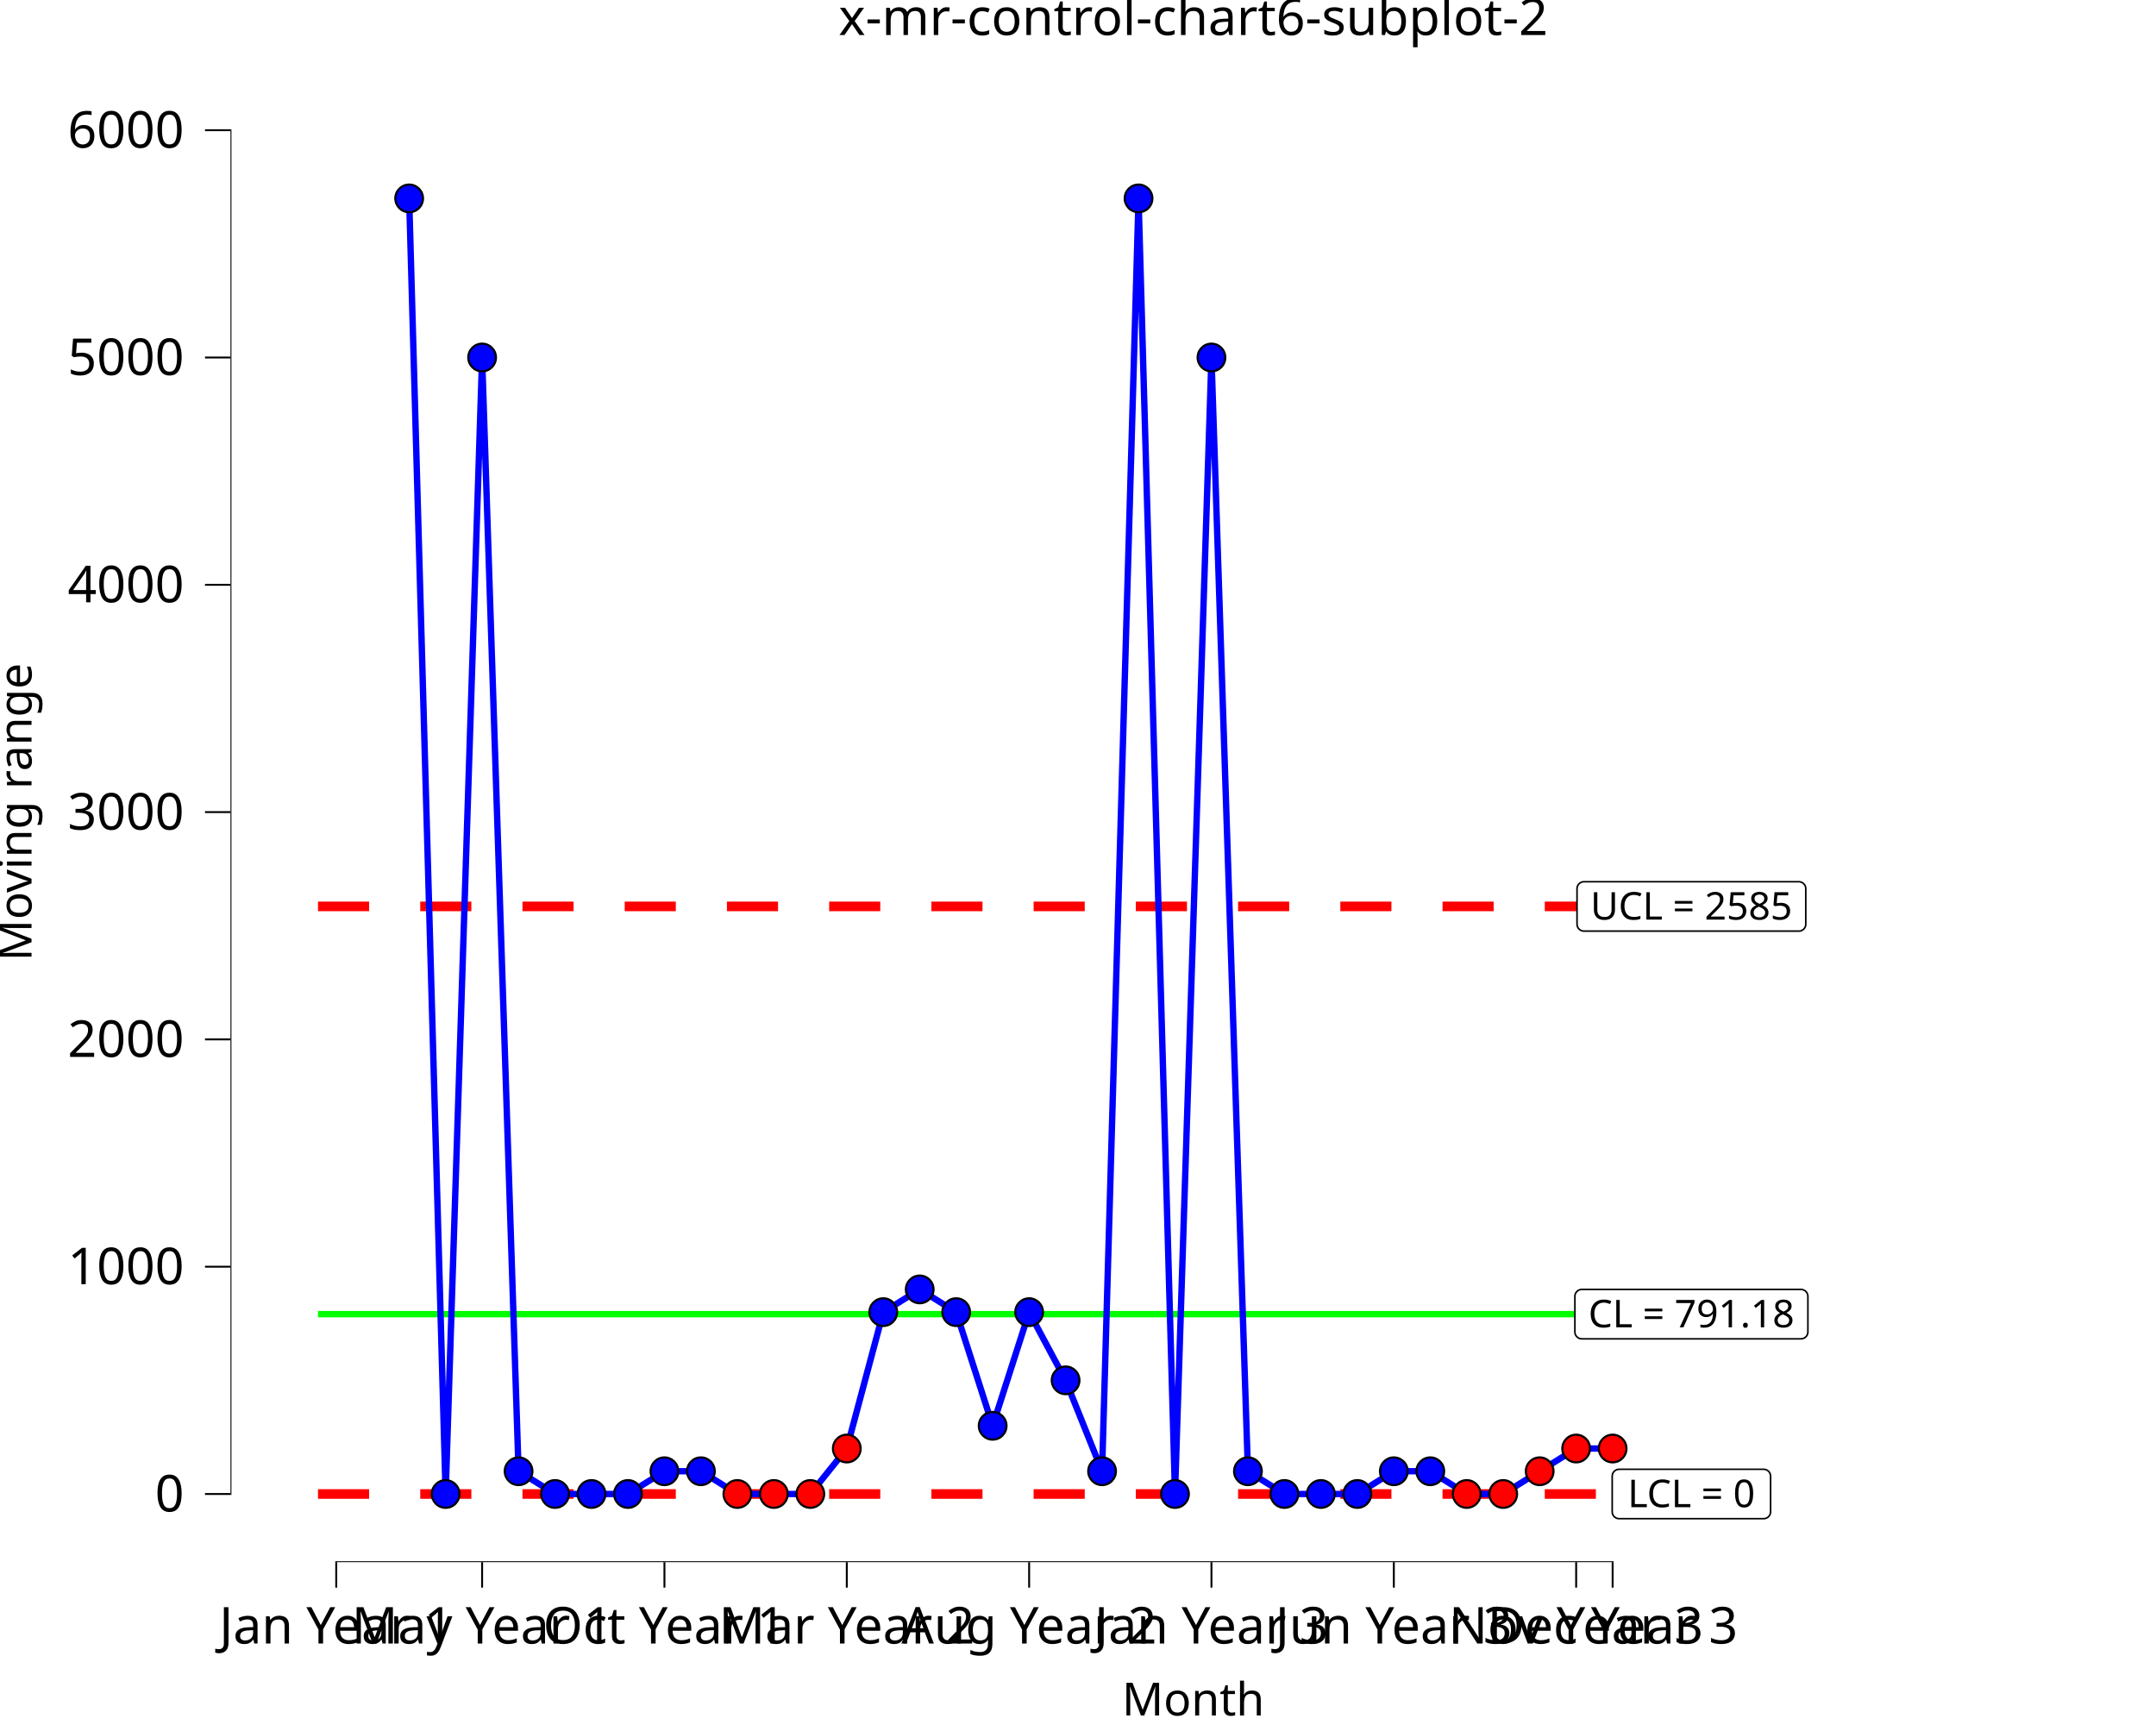
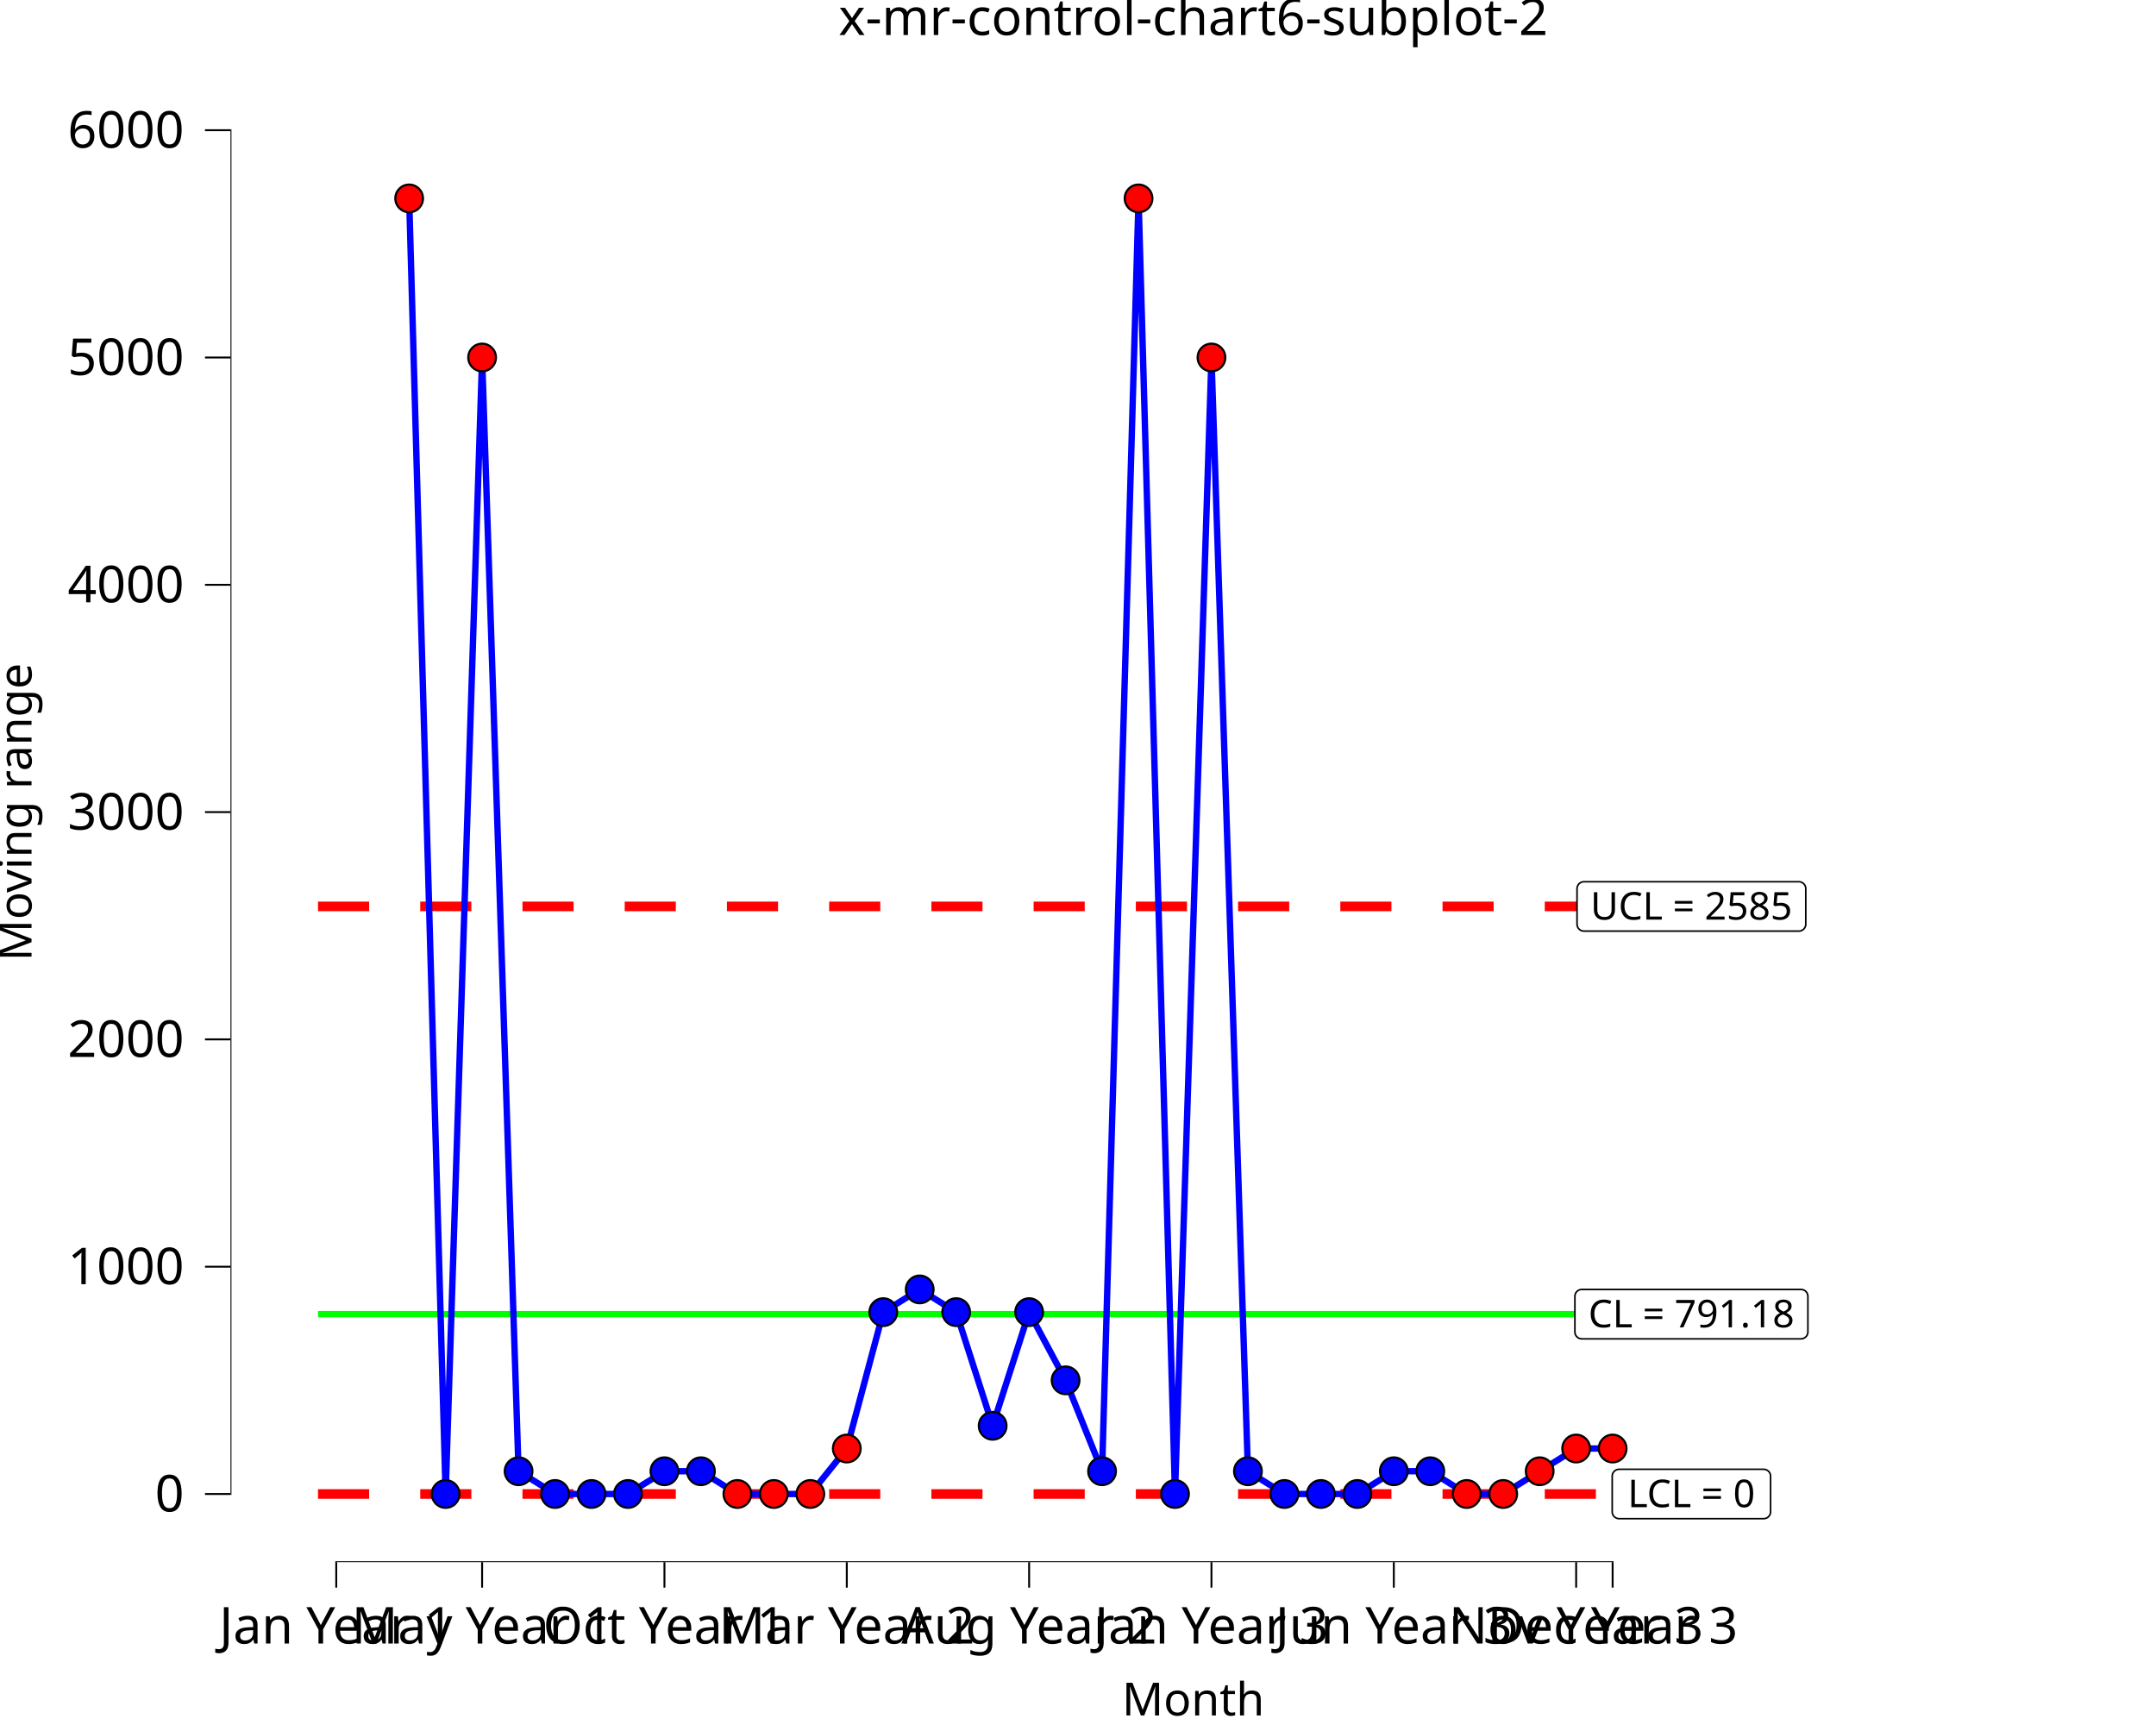
<svg xmlns="http://www.w3.org/2000/svg" class="svglite" data-engine-version="2.0" width="720.00pt" height="576.00pt" viewBox="0 0 720.00 576.00">
  <defs>
    <style type="text/css">
    .svglite line, .svglite polyline, .svglite polygon, .svglite path, .svglite rect, .svglite circle {
      fill: none;
      stroke: #000000;
      stroke-linecap: round;
      stroke-linejoin: round;
      stroke-miterlimit: 10.00;
    }
  </style>
  </defs>
  <rect width="100%" height="100%" style="stroke: none; fill: #FFFFFF;" />
  <defs>
    <clipPath id="cpMC4wMHw3MjAuMDB8MC4wMHw1NzYuMDA=">
      <rect x="0.00" y="0.00" width="720.00" height="576.00" />
    </clipPath>
  </defs>
  <g clip-path="url(#cpMC4wMHw3MjAuMDB8MC4wMHw1NzYuMDA=)">
    <rect x="0.00" y="0.00" width="720.00" height="576.00" style="stroke-width: 10.67; stroke: none;" />
  </g>
  <defs>
    <clipPath id="cpNzYuOTd8NzIwLjAwfDIwLjcxfDUyMS42Mw==">
      <rect x="76.97" y="20.71" width="643.03" height="500.92" />
    </clipPath>
  </defs>
  <g clip-path="url(#cpNzYuOTd8NzIwLjAwfDIwLjcxfDUyMS42Mw==)">
    <rect x="76.97" y="20.71" width="643.03" height="500.92" style="stroke-width: 10.67; stroke: none;" />
    <polyline points="106.20,438.81 118.38,438.81 118.38,438.81 130.55,438.81 130.55,438.81 142.73,438.81 142.73,438.81 154.91,438.81 154.91,438.81 167.09,438.81 167.09,438.81 179.27,438.81 179.27,438.81 191.45,438.81 191.45,438.81 203.63,438.81 203.63,438.81 215.80,438.81 215.80,438.81 227.98,438.81 227.98,438.81 240.16,438.81 240.16,438.81 252.34,438.81 252.34,438.81 264.52,438.81 264.52,438.81 276.70,438.81 276.70,438.81 288.88,438.81 288.88,438.81 301.05,438.81 301.05,438.81 313.23,438.81 313.23,438.81 325.41,438.81 325.41,438.81 337.59,438.81 337.59,438.81 349.77,438.81 349.77,438.81 361.95,438.81 361.95,438.81 374.13,438.81 374.13,438.81 386.31,438.81 386.31,438.81 398.48,438.81 398.48,438.81 410.66,438.81 410.66,438.81 422.84,438.81 422.84,438.81 435.02,438.81 435.02,438.81 447.20,438.81 447.20,438.81 459.38,438.81 459.38,438.81 471.56,438.81 471.56,438.81 483.73,438.81 483.73,438.81 495.91,438.81 495.91,438.81 508.09,438.81 508.09,438.81 520.27,438.81 520.27,438.81 532.45,438.81 532.45,438.81 544.63,438.81 544.63,438.81 " style="stroke-width: 2.13; stroke: #00FF00; stroke-linecap: butt;" />
    <polyline points="106.20,302.66 118.38,302.66 118.38,302.66 130.55,302.66 130.55,302.66 142.73,302.66 142.73,302.66 154.91,302.66 154.91,302.66 167.09,302.66 167.09,302.66 179.27,302.66 179.27,302.66 191.45,302.66 191.45,302.66 203.63,302.66 203.63,302.66 215.80,302.66 215.80,302.66 227.98,302.66 227.98,302.66 240.16,302.66 240.16,302.66 252.34,302.66 252.34,302.66 264.52,302.66 264.52,302.66 276.70,302.66 276.70,302.66 288.88,302.66 288.88,302.66 301.05,302.66 301.05,302.66 313.23,302.66 313.23,302.66 325.41,302.66 325.41,302.66 337.59,302.66 337.59,302.66 349.77,302.66 349.77,302.66 361.95,302.66 361.95,302.66 374.13,302.66 374.13,302.66 386.31,302.66 386.31,302.66 398.48,302.66 398.48,302.66 410.66,302.66 410.66,302.66 422.84,302.66 422.84,302.66 435.02,302.66 435.02,302.66 447.20,302.66 447.20,302.66 459.38,302.66 459.38,302.66 471.56,302.66 471.56,302.66 483.73,302.66 483.73,302.66 495.91,302.66 495.91,302.66 508.09,302.66 508.09,302.66 520.27,302.66 520.27,302.66 532.45,302.66 532.45,302.66 544.63,302.66 544.63,302.66 " style="stroke-width: 3.20; stroke: #FF0000; stroke-dasharray: 17.07,17.07; stroke-linecap: butt;" />
    <polyline points="106.20,498.86 118.38,498.86 118.38,498.86 130.55,498.86 130.55,498.86 142.73,498.86 142.73,498.86 154.91,498.86 154.91,498.86 167.09,498.86 167.09,498.86 179.27,498.86 179.27,498.86 191.45,498.86 191.45,498.86 203.63,498.86 203.63,498.86 215.80,498.86 215.80,498.86 227.98,498.86 227.98,498.86 240.16,498.86 240.16,498.86 252.34,498.86 252.34,498.86 264.52,498.86 264.52,498.86 276.70,498.86 276.70,498.86 288.88,498.86 288.88,498.86 301.05,498.86 301.05,498.86 313.23,498.86 313.23,498.86 325.41,498.86 325.41,498.86 337.59,498.86 337.59,498.86 349.77,498.86 349.77,498.86 361.95,498.86 361.95,498.86 374.13,498.86 374.13,498.86 386.31,498.86 386.31,498.86 398.48,498.86 398.48,498.86 410.66,498.86 410.66,498.86 422.84,498.86 422.84,498.86 435.02,498.86 435.02,498.86 447.20,498.86 447.20,498.86 459.38,498.86 459.38,498.86 471.56,498.86 471.56,498.86 483.73,498.86 483.73,498.86 495.91,498.86 495.91,498.86 508.09,498.86 508.09,498.86 520.27,498.86 520.27,498.86 532.45,498.86 532.45,498.86 544.63,498.86 544.63,498.86 " style="stroke-width: 3.20; stroke: #FF0000; stroke-dasharray: 17.07,17.07; stroke-linecap: butt;" />
    <polygon points="528.24,447.06 601.45,447.06 601.35,447.05 601.72,447.04 602.09,446.96 602.43,446.83 602.76,446.65 603.04,446.41 603.29,446.14 603.49,445.82 603.63,445.48 603.72,445.12 603.75,444.75 603.75,444.75 603.75,432.87 603.75,432.87 603.72,432.50 603.63,432.14 603.49,431.80 603.29,431.48 603.04,431.20 602.76,430.97 602.43,430.78 602.09,430.65 601.72,430.58 601.45,430.56 528.24,430.56 528.52,430.58 528.15,430.56 527.78,430.61 527.42,430.71 527.09,430.87 526.78,431.08 526.52,431.34 526.29,431.63 526.12,431.96 526.00,432.31 525.94,432.68 525.94,432.87 525.94,444.75 525.94,444.57 525.94,444.94 526.00,445.30 526.12,445.65 526.29,445.98 526.52,446.28 526.78,446.54 527.09,446.75 527.42,446.91 527.78,447.01 528.15,447.05 " style="stroke-width: 0.53; fill: #FFFFFF;" />
    <text x="564.84" y="443.21" text-anchor="middle" style="font-size: 12.80px; font-family: sans;" textLength="70.13px" lengthAdjust="spacingAndGlyphs">CL = 791.18</text>
    <polygon points="540.70,507.10 588.99,507.10 588.89,507.10 589.26,507.09 589.63,507.01 589.97,506.88 590.29,506.70 590.58,506.46 590.83,506.18 591.03,505.87 591.17,505.53 591.26,505.17 591.29,504.80 591.29,504.80 591.29,492.91 591.29,492.91 591.26,492.54 591.17,492.18 591.03,491.84 590.83,491.53 590.58,491.25 590.29,491.02 589.97,490.83 589.63,490.70 589.26,490.63 588.99,490.61 540.70,490.61 540.98,490.63 540.61,490.61 540.24,490.66 539.89,490.76 539.55,490.92 539.25,491.13 538.98,491.39 538.75,491.68 538.58,492.01 538.46,492.36 538.41,492.73 538.40,492.91 538.40,504.80 538.41,504.61 538.41,504.98 538.46,505.35 538.58,505.70 538.75,506.03 538.98,506.33 539.25,506.58 539.55,506.79 539.89,506.95 540.24,507.06 540.61,507.10 " style="stroke-width: 0.53; fill: #FFFFFF;" />
    <text x="564.84" y="503.26" text-anchor="middle" style="font-size: 12.80px; font-family: sans;" textLength="45.21px" lengthAdjust="spacingAndGlyphs">LCL = 0</text>
    <polygon points="528.96,310.91 600.73,310.91 600.64,310.91 601.01,310.89 601.37,310.82 601.72,310.69 602.04,310.50 602.33,310.27 602.57,309.99 602.77,309.68 602.92,309.34 603.01,308.98 603.04,308.61 603.04,308.61 603.04,296.72 603.04,296.72 603.01,296.35 602.92,295.99 602.77,295.65 602.57,295.34 602.33,295.06 602.04,294.82 601.72,294.64 601.37,294.51 601.01,294.43 600.73,294.42 528.96,294.42 529.23,294.43 528.86,294.42 528.50,294.46 528.14,294.57 527.80,294.73 527.50,294.94 527.23,295.19 527.01,295.49 526.84,295.82 526.72,296.17 526.66,296.54 526.65,296.72 526.65,308.61 526.66,308.42 526.66,308.79 526.72,309.16 526.84,309.51 527.01,309.84 527.23,310.13 527.50,310.39 527.80,310.60 528.14,310.76 528.50,310.86 528.86,310.91 " style="stroke-width: 0.53; fill: #FFFFFF;" />
    <text x="564.84" y="307.07" text-anchor="middle" style="font-size: 12.80px; font-family: sans;" textLength="68.70px" lengthAdjust="spacingAndGlyphs">UCL = 2585</text>
    <polyline points="136.64,66.25 148.82,498.86 161.00,119.37 173.18,491.27 185.36,498.86 197.54,498.86 209.71,498.86 221.89,491.27 234.07,491.27 246.25,498.86 258.43,498.86 270.61,498.86 282.79,483.68 294.97,438.14 307.14,430.55 319.32,438.14 331.50,476.09 343.68,438.14 355.86,460.91 368.04,491.27 380.22,66.25 392.39,498.86 404.57,119.37 416.75,491.27 428.93,498.86 441.11,498.86 453.29,498.86 465.47,491.27 477.65,491.27 489.82,498.86 502.00,498.86 514.18,491.27 526.36,483.68 538.54,483.68 " style="stroke-width: 2.13; stroke: #0000FF; stroke-linecap: butt;" />
-     <circle cx="136.64" cy="66.25" r="4.62" style="stroke-width: 0.71; fill: #0000FF;" />
+     <circle cx="136.64" cy="66.25" r="4.62" style="stroke-width: 0.71; fill: #FF0000;" />
    <circle cx="148.82" cy="498.86" r="4.62" style="stroke-width: 0.71; fill: #0000FF;" />
-     <circle cx="161.00" cy="119.37" r="4.62" style="stroke-width: 0.71; fill: #0000FF;" />
+     <circle cx="161.00" cy="119.37" r="4.62" style="stroke-width: 0.71; fill: #FF0000;" />
    <circle cx="173.18" cy="491.27" r="4.62" style="stroke-width: 0.71; fill: #0000FF;" />
    <circle cx="185.36" cy="498.86" r="4.62" style="stroke-width: 0.71; fill: #0000FF;" />
    <circle cx="197.54" cy="498.86" r="4.62" style="stroke-width: 0.71; fill: #0000FF;" />
    <circle cx="209.71" cy="498.86" r="4.62" style="stroke-width: 0.71; fill: #0000FF;" />
    <circle cx="221.89" cy="491.27" r="4.62" style="stroke-width: 0.71; fill: #0000FF;" />
    <circle cx="234.07" cy="491.27" r="4.62" style="stroke-width: 0.71; fill: #0000FF;" />
    <circle cx="246.25" cy="498.86" r="4.62" style="stroke-width: 0.71; fill: #FF0000;" />
    <circle cx="258.43" cy="498.86" r="4.62" style="stroke-width: 0.71; fill: #FF0000;" />
    <circle cx="270.61" cy="498.86" r="4.62" style="stroke-width: 0.71; fill: #FF0000;" />
    <circle cx="282.79" cy="483.68" r="4.62" style="stroke-width: 0.71; fill: #FF0000;" />
    <circle cx="294.97" cy="438.14" r="4.62" style="stroke-width: 0.71; fill: #0000FF;" />
    <circle cx="307.14" cy="430.55" r="4.62" style="stroke-width: 0.71; fill: #0000FF;" />
    <circle cx="319.32" cy="438.14" r="4.62" style="stroke-width: 0.71; fill: #0000FF;" />
    <circle cx="331.50" cy="476.09" r="4.62" style="stroke-width: 0.71; fill: #0000FF;" />
    <circle cx="343.68" cy="438.14" r="4.62" style="stroke-width: 0.71; fill: #0000FF;" />
    <circle cx="355.86" cy="460.91" r="4.62" style="stroke-width: 0.71; fill: #0000FF;" />
    <circle cx="368.04" cy="491.27" r="4.62" style="stroke-width: 0.71; fill: #0000FF;" />
-     <circle cx="380.22" cy="66.25" r="4.62" style="stroke-width: 0.71; fill: #0000FF;" />
+     <circle cx="380.22" cy="66.25" r="4.62" style="stroke-width: 0.71; fill: #FF0000;" />
    <circle cx="392.39" cy="498.86" r="4.62" style="stroke-width: 0.71; fill: #0000FF;" />
-     <circle cx="404.57" cy="119.37" r="4.62" style="stroke-width: 0.71; fill: #0000FF;" />
+     <circle cx="404.57" cy="119.37" r="4.62" style="stroke-width: 0.71; fill: #FF0000;" />
    <circle cx="416.75" cy="491.27" r="4.62" style="stroke-width: 0.71; fill: #0000FF;" />
    <circle cx="428.93" cy="498.86" r="4.62" style="stroke-width: 0.71; fill: #0000FF;" />
    <circle cx="441.11" cy="498.86" r="4.62" style="stroke-width: 0.71; fill: #0000FF;" />
    <circle cx="453.29" cy="498.86" r="4.62" style="stroke-width: 0.71; fill: #0000FF;" />
    <circle cx="465.47" cy="491.27" r="4.62" style="stroke-width: 0.71; fill: #0000FF;" />
    <circle cx="477.65" cy="491.27" r="4.62" style="stroke-width: 0.71; fill: #0000FF;" />
    <circle cx="489.82" cy="498.86" r="4.62" style="stroke-width: 0.71; fill: #FF0000;" />
    <circle cx="502.00" cy="498.86" r="4.62" style="stroke-width: 0.71; fill: #FF0000;" />
    <circle cx="514.18" cy="491.27" r="4.62" style="stroke-width: 0.71; fill: #FF0000;" />
    <circle cx="526.36" cy="483.68" r="4.62" style="stroke-width: 0.71; fill: #FF0000;" />
    <circle cx="538.54" cy="483.68" r="4.62" style="stroke-width: 0.71; fill: #FF0000;" />
    <line x1="111.97" y1="521.63" x2="538.86" y2="521.63" style="stroke-width: 0.64; stroke-linecap: butt;" />
    <line x1="76.97" y1="499.18" x2="76.97" y2="43.16" style="stroke-width: 0.64; stroke-linecap: butt;" />
    <rect x="76.97" y="20.71" width="643.03" height="500.92" style="stroke-width: 0.00; stroke: none;" />
  </g>
  <g clip-path="url(#cpMC4wMHw3MjAuMDB8MC4wMHw1NzYuMDA=)">
    <polyline points="76.97,521.63 76.97,20.71 " style="stroke-width: 0.00; stroke: none; stroke-linecap: butt;" />
    <text x="61.49" y="504.71" text-anchor="end" style="font-size: 17.00px; font-family: sans;" textLength="9.46px" lengthAdjust="spacingAndGlyphs">0</text>
    <text x="61.49" y="428.81" text-anchor="end" style="font-size: 17.00px; font-family: sans;" textLength="37.82px" lengthAdjust="spacingAndGlyphs">1000</text>
    <text x="61.49" y="352.91" text-anchor="end" style="font-size: 17.00px; font-family: sans;" textLength="37.82px" lengthAdjust="spacingAndGlyphs">2000</text>
    <text x="61.49" y="277.02" text-anchor="end" style="font-size: 17.00px; font-family: sans;" textLength="37.82px" lengthAdjust="spacingAndGlyphs">3000</text>
    <text x="61.49" y="201.12" text-anchor="end" style="font-size: 17.00px; font-family: sans;" textLength="37.82px" lengthAdjust="spacingAndGlyphs">4000</text>
    <text x="61.49" y="125.22" text-anchor="end" style="font-size: 17.00px; font-family: sans;" textLength="37.82px" lengthAdjust="spacingAndGlyphs">5000</text>
    <text x="61.49" y="49.33" text-anchor="end" style="font-size: 17.00px; font-family: sans;" textLength="37.82px" lengthAdjust="spacingAndGlyphs">6000</text>
    <polyline points="68.46,498.86 76.97,498.86 " style="stroke-width: 0.64; stroke-linecap: butt;" />
    <polyline points="68.46,422.96 76.97,422.96 " style="stroke-width: 0.64; stroke-linecap: butt;" />
    <polyline points="68.46,347.06 76.97,347.06 " style="stroke-width: 0.64; stroke-linecap: butt;" />
    <polyline points="68.46,271.17 76.97,271.17 " style="stroke-width: 0.64; stroke-linecap: butt;" />
    <polyline points="68.46,195.27 76.97,195.27 " style="stroke-width: 0.64; stroke-linecap: butt;" />
    <polyline points="68.46,119.37 76.97,119.37 " style="stroke-width: 0.64; stroke-linecap: butt;" />
    <polyline points="68.46,43.48 76.97,43.48 " style="stroke-width: 0.64; stroke-linecap: butt;" />
    <polyline points="76.97,521.63 720.00,521.63 " style="stroke-width: 0.00; stroke: none; stroke-linecap: butt;" />
    <polyline points="112.29,530.13 112.29,521.63 " style="stroke-width: 0.64; stroke-linecap: butt;" />
    <polyline points="161.00,530.13 161.00,521.63 " style="stroke-width: 0.64; stroke-linecap: butt;" />
    <polyline points="221.89,530.13 221.89,521.63 " style="stroke-width: 0.64; stroke-linecap: butt;" />
    <polyline points="282.79,530.13 282.79,521.63 " style="stroke-width: 0.64; stroke-linecap: butt;" />
    <polyline points="343.68,530.13 343.68,521.63 " style="stroke-width: 0.64; stroke-linecap: butt;" />
    <polyline points="404.57,530.13 404.57,521.63 " style="stroke-width: 0.64; stroke-linecap: butt;" />
    <polyline points="465.47,530.13 465.47,521.63 " style="stroke-width: 0.64; stroke-linecap: butt;" />
    <polyline points="526.36,530.13 526.36,521.63 " style="stroke-width: 0.64; stroke-linecap: butt;" />
    <polyline points="538.54,530.13 538.54,521.63 " style="stroke-width: 0.64; stroke-linecap: butt;" />
    <text x="112.29" y="548.80" text-anchor="middle" style="font-size: 17.00px; font-family: sans;" textLength="82.23px" lengthAdjust="spacingAndGlyphs">Jan Year 1</text>
    <text x="161.00" y="548.80" text-anchor="middle" style="font-size: 17.00px; font-family: sans;" textLength="86.94px" lengthAdjust="spacingAndGlyphs">May Year 1</text>
    <text x="221.89" y="548.80" text-anchor="middle" style="font-size: 17.00px; font-family: sans;" textLength="81.27px" lengthAdjust="spacingAndGlyphs">Oct Year 1</text>
    <text x="282.79" y="548.80" text-anchor="middle" style="font-size: 17.00px; font-family: sans;" textLength="84.10px" lengthAdjust="spacingAndGlyphs">Mar Year 2</text>
    <text x="343.68" y="548.80" text-anchor="middle" style="font-size: 17.00px; font-family: sans;" textLength="85.07px" lengthAdjust="spacingAndGlyphs">Aug Year 2</text>
    <text x="404.57" y="548.80" text-anchor="middle" style="font-size: 17.00px; font-family: sans;" textLength="82.23px" lengthAdjust="spacingAndGlyphs">Jan Year 3</text>
    <text x="465.47" y="548.80" text-anchor="middle" style="font-size: 17.00px; font-family: sans;" textLength="82.23px" lengthAdjust="spacingAndGlyphs">Jun Year 3</text>
    <text x="526.36" y="548.80" text-anchor="middle" style="font-size: 17.00px; font-family: sans;" textLength="85.06px" lengthAdjust="spacingAndGlyphs">Nov Year 3</text>
    <text x="538.54" y="548.80" text-anchor="middle" style="font-size: 17.00px; font-family: sans;" textLength="85.06px" lengthAdjust="spacingAndGlyphs">Dec Year 3</text>
    <text x="398.48" y="572.82" text-anchor="middle" style="font-size: 15.30px; font-family: sans;" textLength="42.53px" lengthAdjust="spacingAndGlyphs">Month</text>
    <text transform="translate(10.53,271.17) rotate(-90)" text-anchor="middle" style="font-size: 15.30px; font-family: sans;" textLength="92.72px" lengthAdjust="spacingAndGlyphs">Moving range</text>
    <text x="398.48" y="11.70" text-anchor="middle" style="font-size: 17.00px; font-family: sans;" textLength="219.21px" lengthAdjust="spacingAndGlyphs">x-mr-control-chart6-subplot-2</text>
  </g>
</svg>
